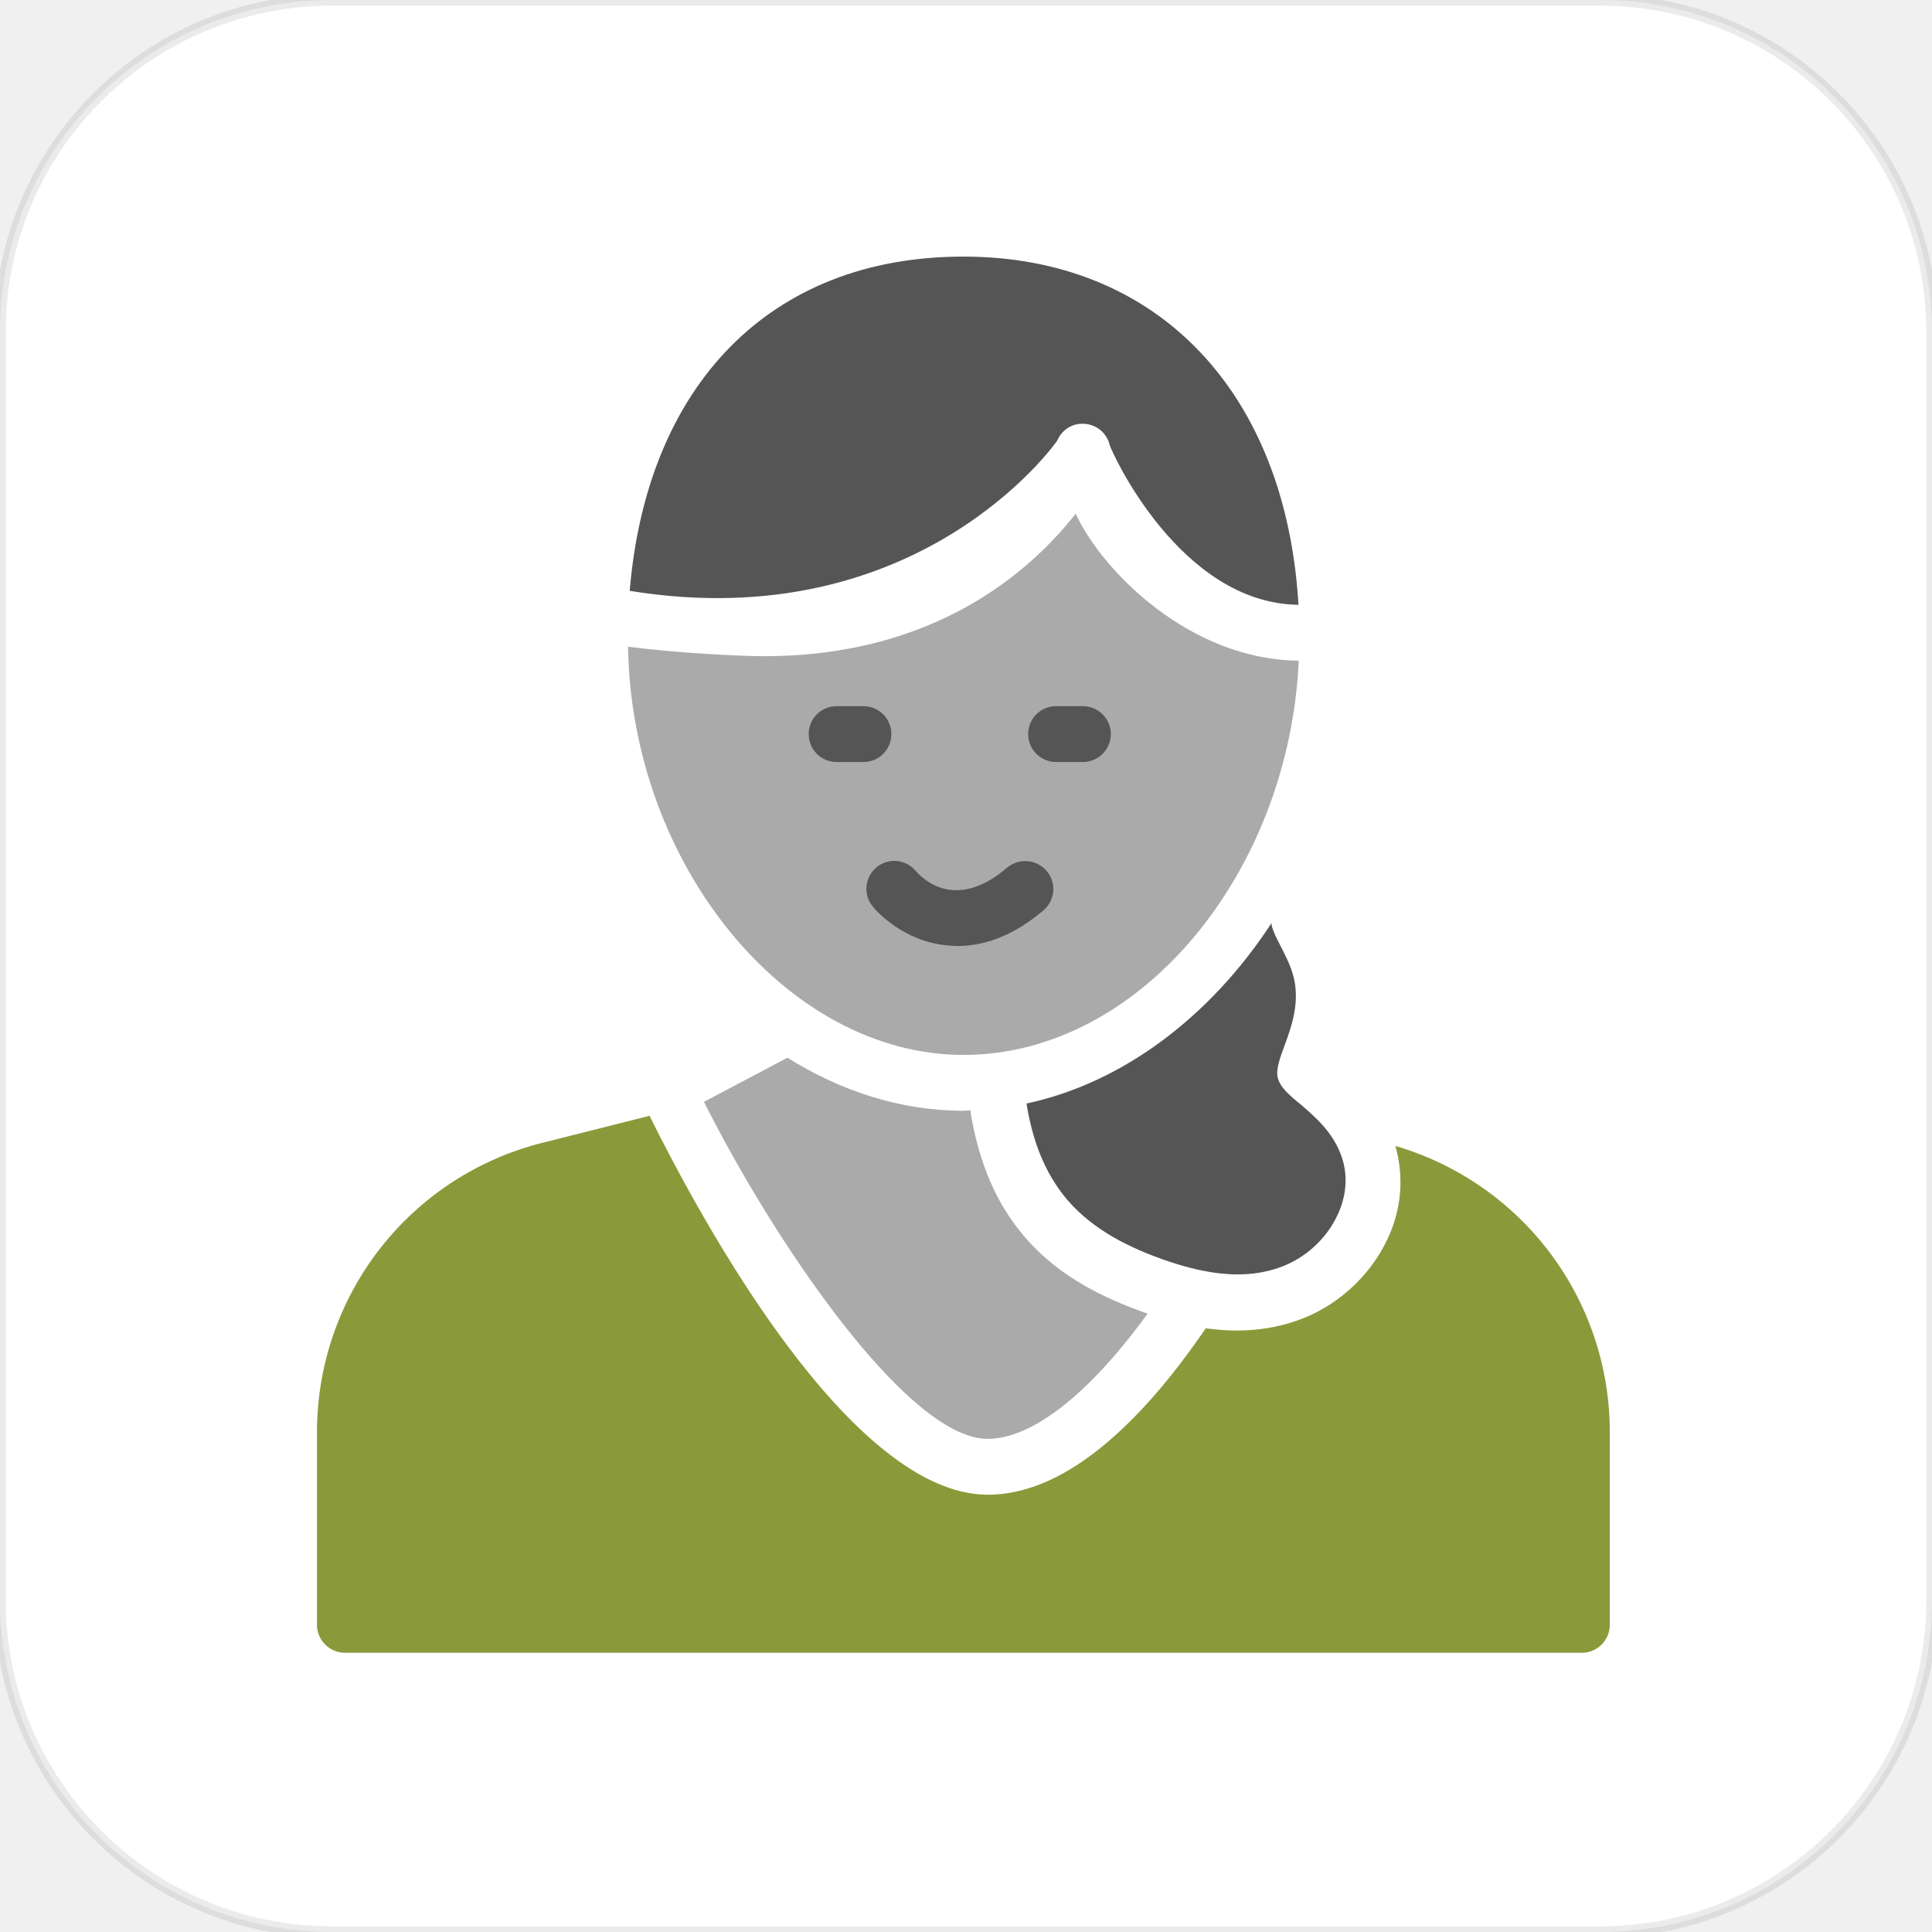
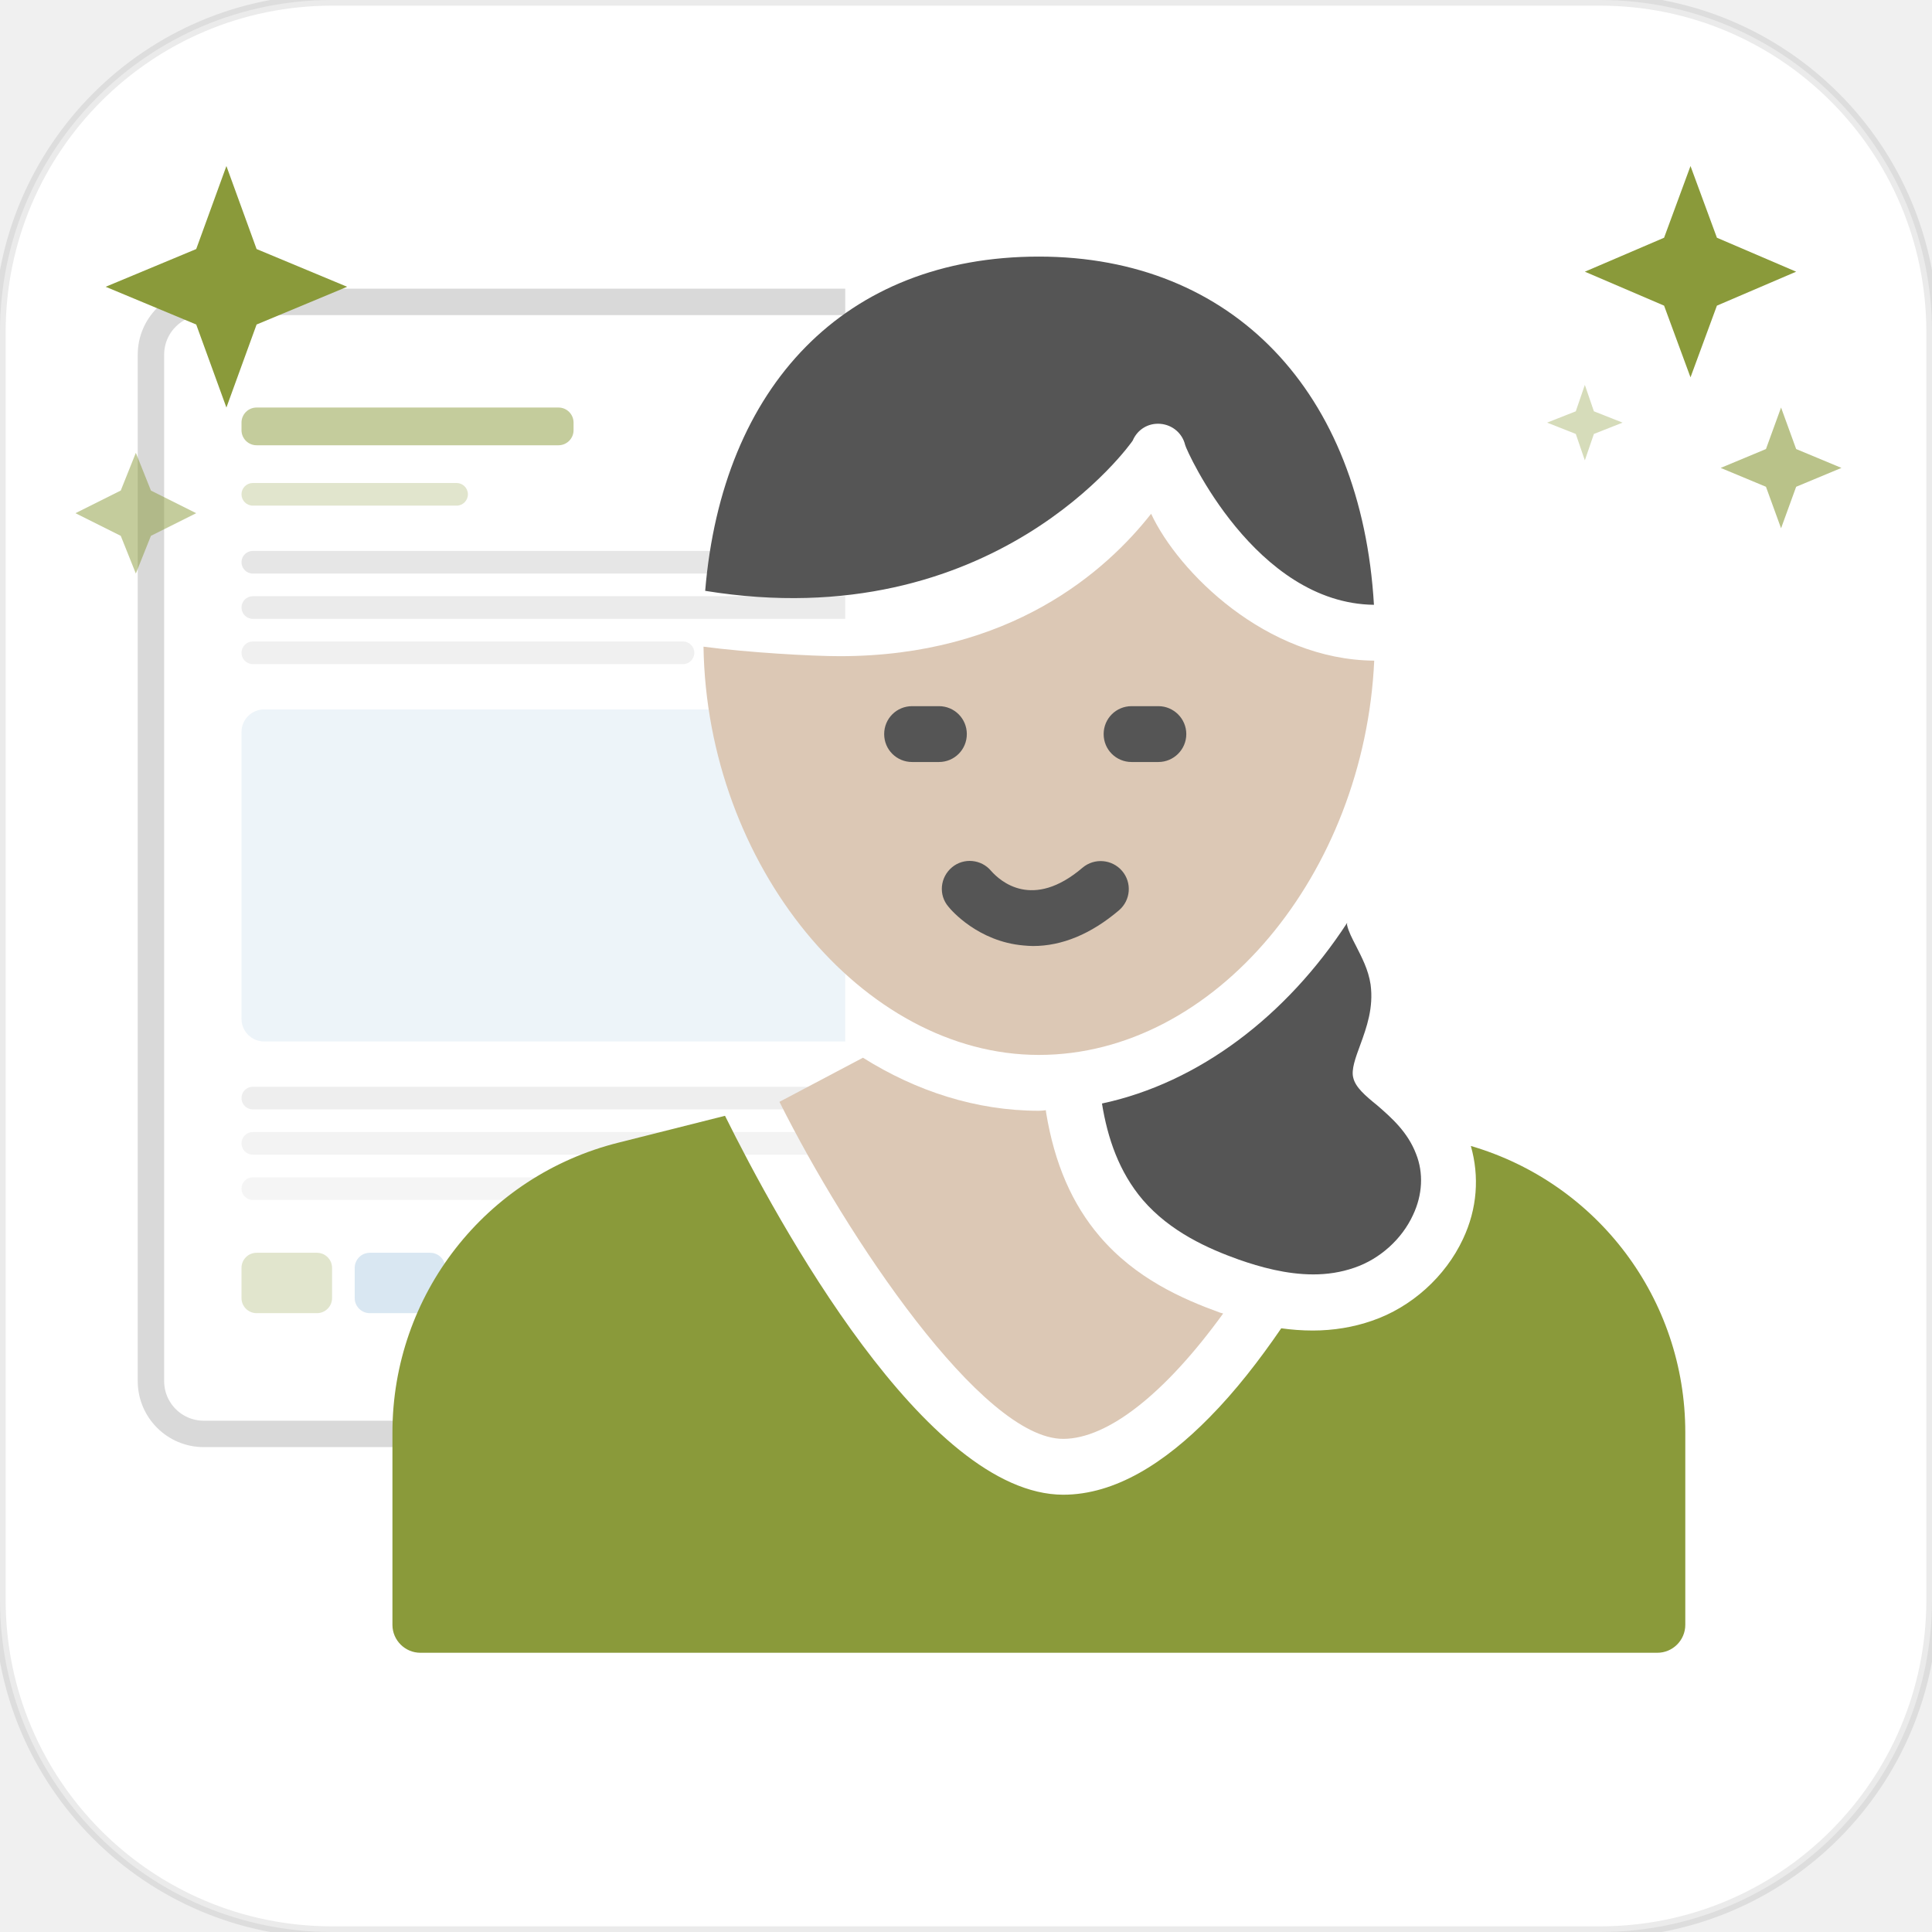
<svg xmlns="http://www.w3.org/2000/svg" viewBox="0 0 256 256">
+   <defs>
+     <clipPath id="panelClip">
+       <rect x="0" y="0" width="112" height="256" />
+     </clipPath>
+   </defs>
  <rect width="256" height="256" rx="44" fill="#fff" />
  <rect width="256" height="256" rx="44" fill="none" stroke="rgba(0,0,0,0.08)" stroke-width="1.5" />
-   <g transform="translate(42, 34) scale(0.185)">
+   <g clip-path="url(#panelClip)">
+     <rect x="20" y="40" width="110" height="150" rx="7" fill="none" stroke="rgba(0,0,0,0.15)" stroke-width="3.5" />
+     <rect x="32" y="54" width="44" height="5" rx="2" fill="rgba(138,154,58,0.5)" />
+     <rect x="32" y="64" width="30" height="3" rx="1.5" fill="rgba(138,154,58,0.25)" />
+     <rect x="32" y="73" width="86" height="3" rx="1.5" fill="rgba(0,0,0,0.1)" />
+     <rect x="32" y="79" width="86" height="3" rx="1.5" fill="rgba(0,0,0,0.08)" />
+     <rect x="32" y="85" width="60" height="3" rx="1.5" fill="rgba(0,0,0,0.06)" />
+     <rect x="32" y="94" width="86" height="44" rx="3" fill="rgba(107,160,204,0.12)" />
+     <rect x="32" y="144" width="86" height="3" rx="1.5" fill="rgba(0,0,0,0.07)" />
+     <rect x="32" y="150" width="86" height="3" rx="1.5" fill="rgba(0,0,0,0.05)" />
+     <rect x="32" y="156" width="50" height="3" rx="1.5" fill="rgba(0,0,0,0.04)" />
+     <rect x="32" y="166" width="12" height="8" rx="2" fill="rgba(138,154,58,0.25)" />
+     <rect x="47" y="166" width="12" height="8" rx="2" fill="rgba(107,160,204,0.25)" />
+     <rect x="62" y="166" width="12" height="8" rx="2" fill="rgba(180,150,60,0.25)" />
+   </g>
+   <g transform="translate(52, 34) scale(0.185)">
    <path d="M530.2,131.8c3.4-8,11.2-12.8,20-12,8.6.8,15.6,6.8,17.6,15.2,1.2,4.6,50.2,113.4,135.2,114.4C694,97,602,0,463,0s-226.8,92.8-239,239.4c207,33.6,305.4-106.2,306.2-107.6h0Z" fill="#555" />
    <path d="M926,842.2v137.8c0,11-9,20-20,20H20c-11,0-20-9-20-20v-137.8c0-98.4,66.6-183.8,162-207.6l76.2-19.2c37.6,75.8,143.8,271.2,242.2,271.4,37.2,0,72.8-22.8,104.8-55.4,18.6-18.8,35.8-41,51.4-63.8,7.2,1,14.8,1.6,22.6,1.6,14.8,0,29.2-2.4,42.4-7,28.2-9.6,52.6-31.6,65.2-58.6,10.2-21.6,11.8-44.8,5.6-66.6,90.8,26.6,153.6,109.61,153.6,205.2h0Z" fill="#8a9a3a" />
    <path d="M688.2,588.2c-1.6-5.8,1.6-14.4,5-23.6,4.6-12.6,9.6-26.6,7.4-43.2-1.6-10.8-6.4-19.6-10.4-27.6-2.8-5.4-5.4-10.4-6.4-14.8-.2-.6,0-1.2,0-1.8-43.4,66.6-106.2,114.6-175.6,129.4,4,24.8,12.2,49,29.2,69,19.8,23,47,35,68.8,42.8,15.4,5.4,34.2,10.6,53.4,10.6,9.8,0,19.6-1.4,29.4-4.8,18.2-6.2,34-20.4,42-37.8,6.8-14.4,7.6-30,2.2-43.6-6-15.8-17.6-26-28-35-8.39-6.79-15.4-12.79-17-19.59h0Z" fill="#555" />
-     <path d="M595,757c-41.4,57.2-82.6,89.8-114.6,89.8-58.2,0-155-145-203.2-241.4l59.8-31.6c38.2,24,81.2,38,126,38,1.6,0,3.2-.2,5-.4l.2,1.8c6,36.2,18.4,65.2,38.4,88.6,25.8,30.2,59.2,44.8,86.2,54.6.6.2,1.4.39,2.2.59h0Z" fill="#aaa" />
-     <path d="M543.4,184.2c-32.2,41-100.6,102-223,102-20.2,0-65.6-2.6-97.6-6.8,2.4,156.4,113.8,292.4,240.2,292.4s233.2-130.2,240.2-282.4c-77.59-.6-140.39-63.6-159.8-105.2h0Z" fill="#aaa" />
+     <path d="M595,757c-41.4,57.2-82.6,89.8-114.6,89.8-58.2,0-155-145-203.2-241.4l59.8-31.6c38.2,24,81.2,38,126,38,1.6,0,3.2-.2,5-.4l.2,1.8c6,36.2,18.4,65.2,38.4,88.6,25.8,30.2,59.2,44.8,86.2,54.6.6.2,1.4.39,2.2.59h0Z" fill="#dcc8b5" />
+     <path d="M543.4,184.2c-32.2,41-100.6,102-223,102-20.2,0-65.6-2.6-97.6-6.8,2.4,156.4,113.8,292.4,240.2,292.4s233.2-130.2,240.2-282.4c-77.59-.6-140.39-63.6-159.8-105.2h0Z" fill="#dcc8b5" />
    <path d="M372.2,362c-11,0-20-8.8-20-20s9-20,20-20h19.2c11.2,0,20,9,20,20s-8.8,20-20,20h-19.2Z" fill="#555" />
    <path d="M548.6,362h-19.2c-11,0-20-8.8-20-20s9-20,20-20h19.2c11,0,20,9,20,20s-9,20-20,20Z" fill="#555" />
    <path d="M520.4,468.2c-20,17-40.8,25.6-61.6,25.6-2.2,0-4.4-.2-6.8-.4-32.4-2.8-51.8-25.2-53.8-27.8-7.2-8.4-6-21,2.6-28.2,8.4-7,21-5.8,28,2.6,6.4,7.2,29.6,28.4,65.6-2.4,8.4-7,21-6,28.2,2.4,7.2,8.39,6.2,21-2.2,28.2h0Z" fill="#555" />
  </g>
+   <g transform="translate(30, 38)">
+     <path d="M0 -16 L4 -5 L16 0 L4 5 L0 16 L-4 5 L-16 0 L-4 -5 Z" fill="#8a9a3a" />
+   </g>
+   <g transform="translate(18, 68)">
+     <path d="M0 -8 L2 -3 L8 0 L2 3 L0 8 L-2 3 L-8 0 L-2 -3 Z" fill="#8a9a3a" opacity="0.5" />
+   </g>
+   <g transform="translate(224, 36)">
+     <path d="M0 -14 L3.5 -4.5 L14 0 L3.5 4.5 L0 14 L-3.5 4.5 L-14 0 L-3.5 -4.5 Z" fill="#8a9a3a" />
+   </g>
+   <g transform="translate(236, 62)">
+     <path d="M0 -8 L2 -2.5 L8 0 L2 2.5 L0 8 L-2 2.5 L-8 0 L-2 -2.5 Z" fill="#8a9a3a" opacity="0.6" />
+   </g>
+   <g transform="translate(210, 56)">
+     <path d="M0 -5 L1.2 -1.5 L5 0 L1.2 1.5 L0 5 L-1.2 1.5 L-5 0 L-1.2 -1.5 Z" fill="#8a9a3a" opacity="0.35" />
+   </g>
</svg>
